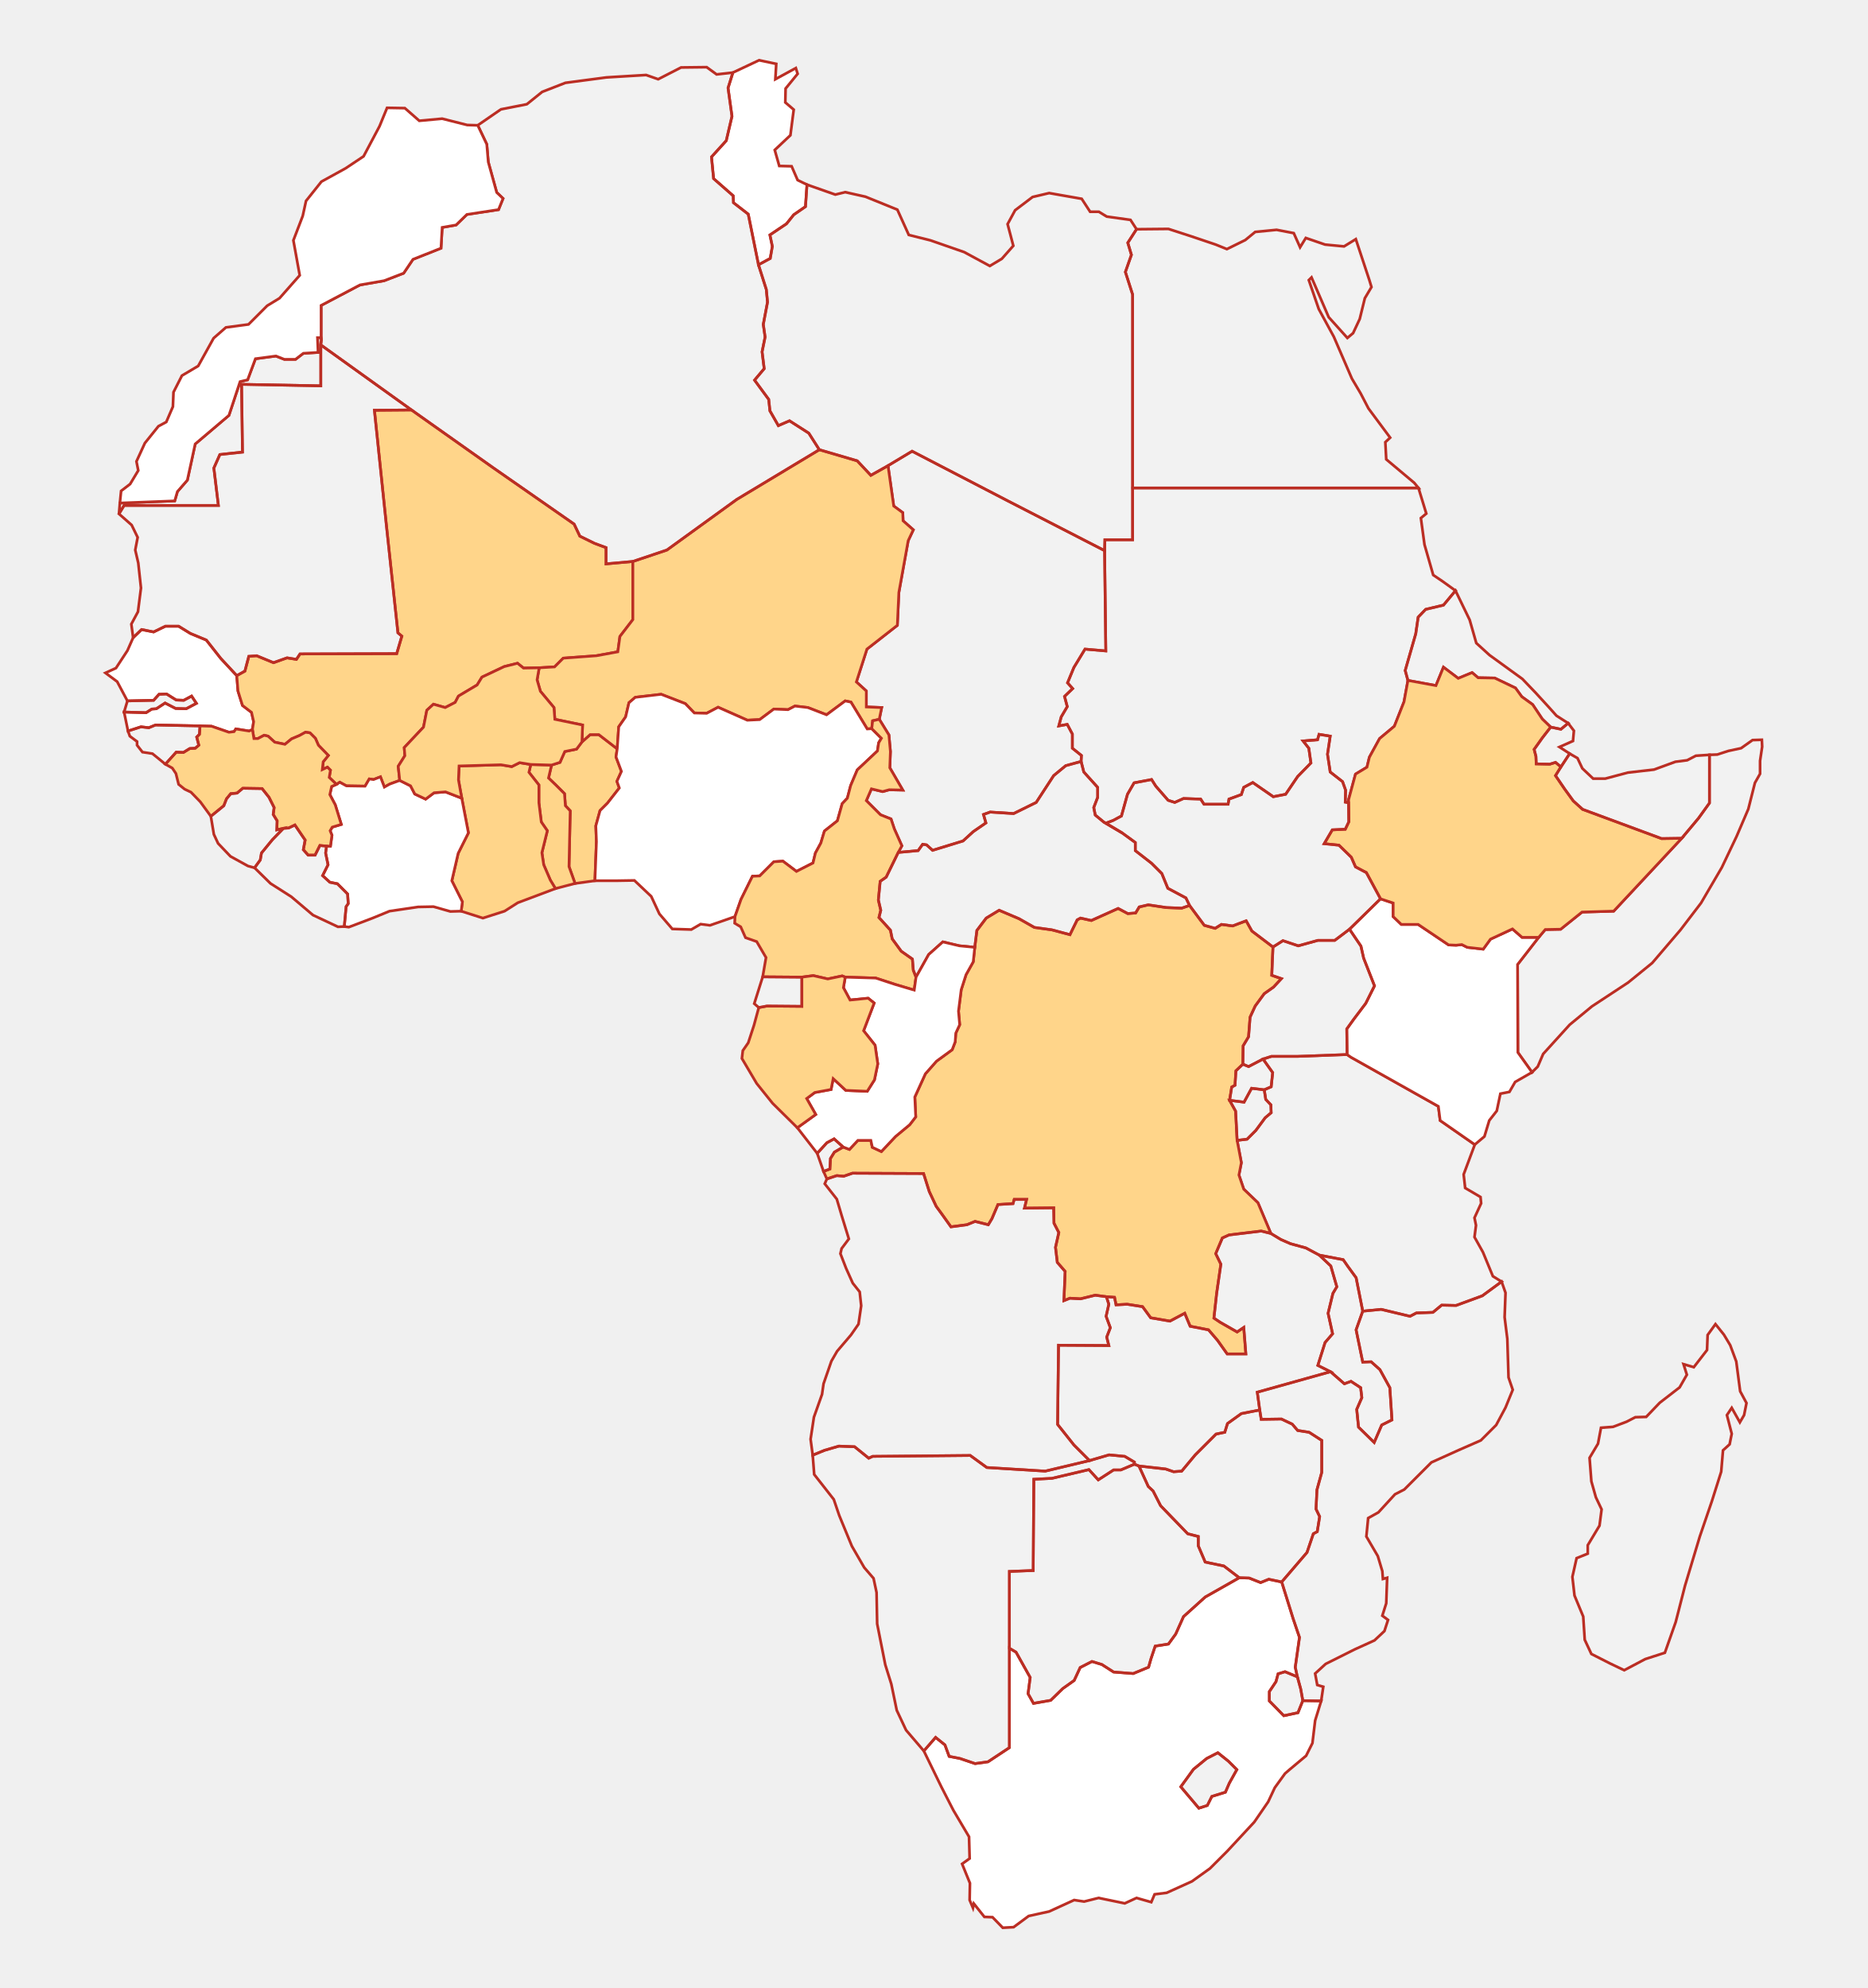
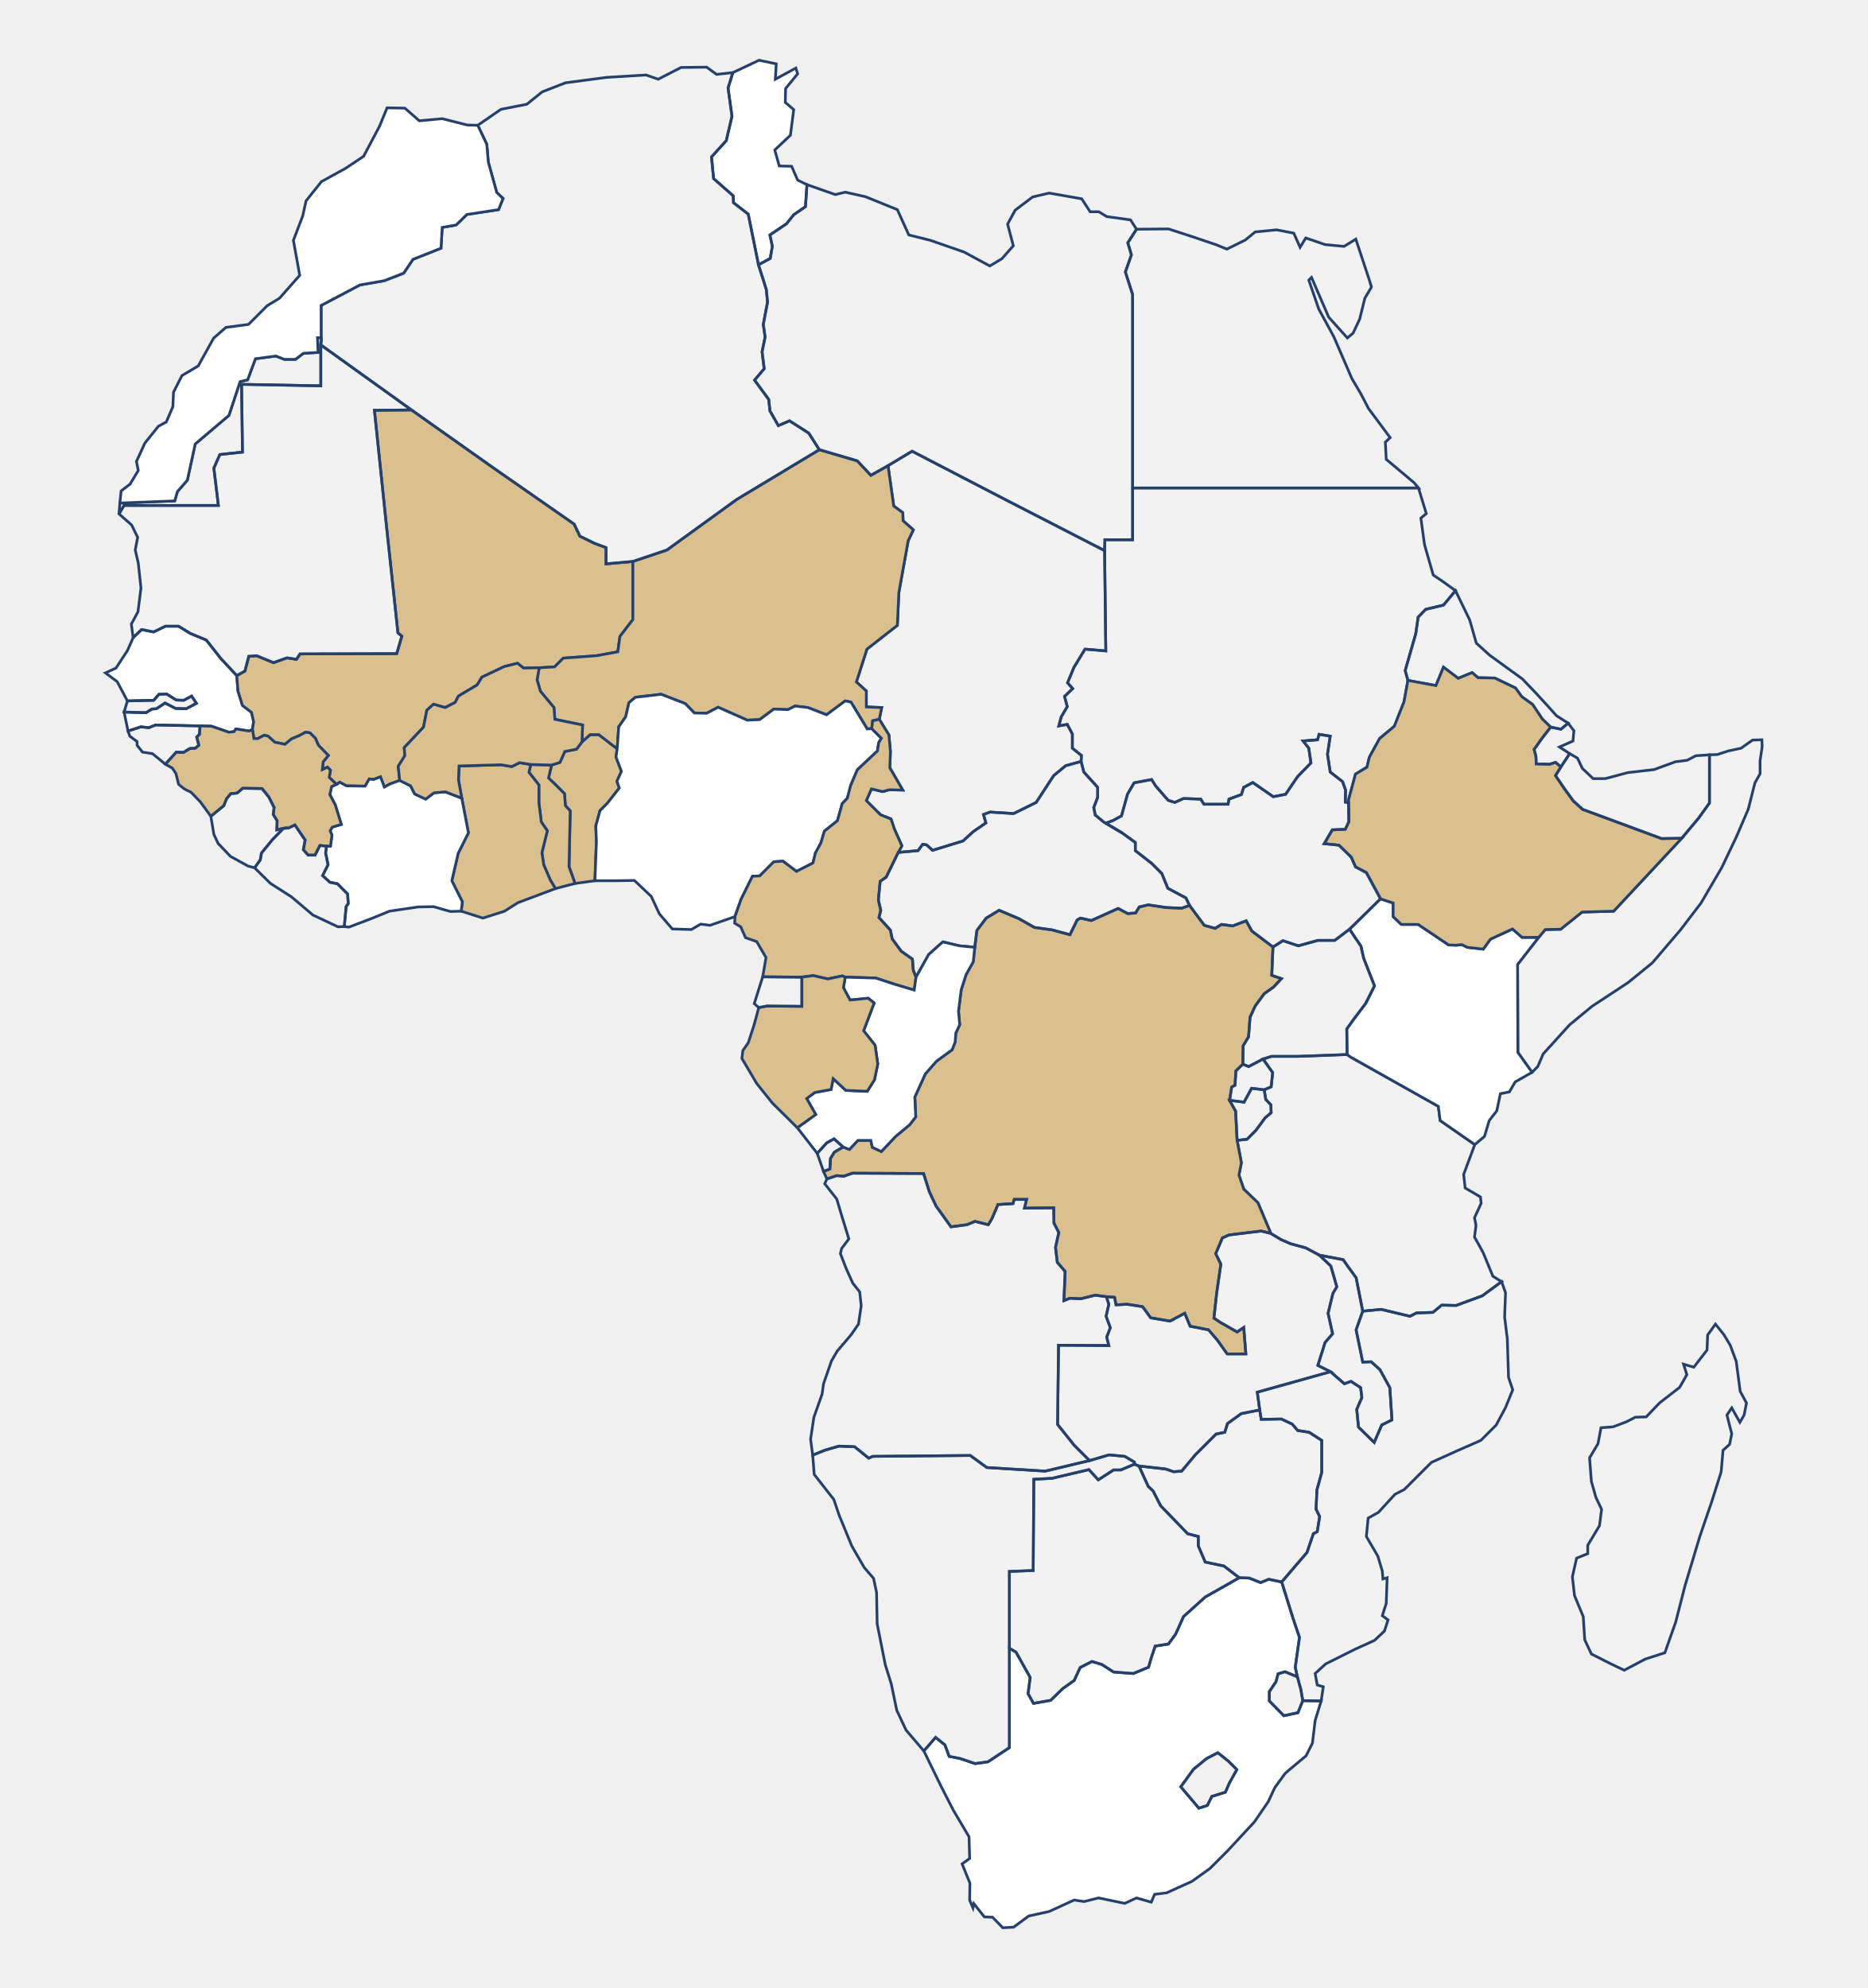
<svg xmlns="http://www.w3.org/2000/svg" viewBox="-10 -10 620 660">
-   <style>.cty{fill:rgba(255,255,255,.16);stroke:#BB2E24;stroke-width:.9}.on1{fill:#FFD58A}.on2{fill:#fff}</style>
+   <style>.cty{fill:rgba(255,255,255,.16);stroke:#24406B;stroke-width:.9}.on1{fill:#D9C08E}.on2{fill:#fff}</style>
  <path class="cty" d="M437.2,340.1L438.5,341L467.5,357.3L468.1,362L479.6,370L475.9,379.9L476.4,384.4L481.5,387.4L481.7,389.5L479.5,394.3L480,396.8L479.5,400.7L482.3,405.7L485.6,413.7L488.5,415.5L482.1,420.2L473.4,423.4L468.6,423.3L465.7,425.7L460.2,425.9L458.1,427L448.5,424.7L442.4,425.3L440.2,414.2L437.5,410.5L435.9,408.2L428,406.7L423.5,404.3L418.4,402.9L415.2,401.5L411.9,399.5L407.6,389.3L402.9,384.8L401.3,380.1L402.1,376L400.7,368.6L404,368.2L406.9,365.3L410,361.1L412,359.4L411.9,356.8L410.2,355L409.7,351.8L412,350.8L412.5,346.1L409.3,341.6L412.1,340.7L420.9,340.7Z" />
  <path class="cty ws" d="M96.6,102.1L96.7,102.8L96.5,104.5L96.5,118.1L70.2,117.6L70.5,140.1L63,140.9L61,145.4L62.5,157.8L31.2,157.8L29.5,160.6L29.8,157L30,157L48,156.3L48.9,153.2L52.2,149.4L54.8,137.4L66,127.9L69.7,116.7L72.2,116.1L74.8,109.1L81.6,108.2L84.4,109.3L88.1,109.3L90.7,107.3L95.6,107L95.4,102.1Z" />
  <path class="cty on1" data-c="RD Congo" data-r="centre" data-l="1" d="M400.7,368.6L402.1,376L401.3,380.1L402.9,384.8L407.6,389.3L411.9,399.5L408.7,398.7L398,400L395.8,401L393.6,406.2L395.3,409.7L393.9,419.4L393,427.6L395.1,429L400.7,432.2L402.9,430.7L403.6,439.5L397.4,439.5L394.2,435L391.2,431.5L385.1,430.3L383.3,426L378.4,428.6L372,427.5L369.3,423.8L364.2,423L360.5,423.2L360,420.7L357.3,420.5L353.6,420L348.7,421.2L345.2,421L343.2,421.8L343.6,412.1L341,409.1L340.4,404.1L341.5,399.2L339.9,396.1L339.8,391L330.1,391.1L330.8,388.2L326.7,388.2L326.3,389.6L321.3,389.9L319.3,394.6L318.1,396.6L313.7,395.5L311,396.6L305.7,397.3L302.7,393.1L300.8,390.5L298.5,385.6L296.6,379.6L273,379.5L270.1,380.5L267.8,380.3L264.5,381.4L263.4,378.9L265.5,378.1L265.7,374.6L267,372.5L269.9,370.8L272,371.6L274.8,368.6L279.1,368.6L279.6,370.9L282.6,372.3L287.3,367.3L292,363.4L294,360.8L293.7,354.2L297.2,346.5L300.9,342.3L306.1,338.5L307.1,335.9L307.3,333L308.6,330.2L308.2,325.7L309.1,318.6L310.7,313.6L313.1,309.3L313.6,304.5L314.3,298.9L317.4,294.8L321.7,292.2L328.3,295L333.4,297.9L339.2,298.7L345.2,300.3L347.6,295.4L348.7,294.8L352.3,295.6L361.2,291.6L364.4,293.3L367,293.1L368.2,291.1L371.2,290.4L377.2,291.3L382.3,291.5L384.9,290.6L389.8,297.2L393.4,298.2L395.5,296.9L399.2,297.4L403.7,295.7L405.6,299.1L412.6,304.4L412.2,313.8L415.4,314.9L412.8,317.7L409.7,319.9L406.7,324L405,327.7L404.5,334.2L402.7,337.2L402.6,343.3L400.3,345.5L400,350.3L398.9,350.9L398.2,355.3L400.2,358.9Z" />
  <path class="cty" d="M498.6,346L493.9,339.4L493.8,310.2L500.8,301.2L503,298.6L508.1,298.5L515.2,292.8L525.7,292.5L548.3,268.3L553.9,261.6L557.5,256.6L557.5,252.3L557.5,244.1L557.5,240.8L557.5,240.6L560.1,240.5L563.8,239.3L568,238.4L571.8,235.7L574.9,235.6L575,237.9L574.3,242.6L574.3,246.9L572.6,249.9L570.4,258.6L566.5,267.7L561.6,278L554.7,289.8L547.9,298.7L538.5,309.7L530.5,316.2L518.5,324.1L511.1,330.2L502.3,339.9L500.5,344.1Z" />
  <path class="cty on2" data-c="Kenya" data-r="est" data-l="2" d="M479.6,370L468.1,362L467.5,357.3L438.5,341L437.2,340.1L437.1,331.6L439.4,328.4L443.4,323.1L446.3,317.3L442.7,308.1L441.8,304.1L438,298.5L442.9,293.7L448.3,288.4L452.5,289.8L452.5,294.3L455.2,296.9L460.8,296.9L470.9,303.7L473.4,303.8L475.3,303.6L477.1,304.5L482.4,305.1L484.8,301.8L492.1,298.4L495.3,301.2L500.8,301.2L493.8,310.2L493.9,339.4L498.6,346L493,349.2L491.1,352.5L488.1,353.1L486.9,358.8L484.4,362L482.8,367.3Z" />
  <path class="cty" d="M362.5,266.5L356.4,262.9L353.6,260.6L353.1,258.1L354.4,254.7L354.4,251.4L349.8,246.3L348.9,242.8L349,240.8L346,238.4L346,233.7L344.3,230.5L341.5,231L342.3,228L344.3,224.6L343.4,221.2L346.1,218.6L344.4,216.7L346.5,211.6L350.2,205.5L357.1,206.1L356.7,172.8L356.8,169.2L366,169.2L366,152L398.1,152L429.2,152L460.9,152L463.5,160.5L461.7,162L462.9,170.8L465.8,180.9L468.9,183L473.2,186.1L469.2,190.9L463.3,192.3L460.8,194.9L460,200.4L456.5,212.6L457.4,215.9L456.1,223L452.9,231.1L448,235.2L444.6,241.4L443.8,244.7L440,247L437.7,255.5L437.8,262.8L437.7,256.5L436.6,256.3L436.7,252.3L435.7,249.5L431.6,246.3L430.7,240.4L431.6,234.4L427.9,233.8L427.4,235.6L422.6,236L424.5,238.4L425.2,243.3L420.8,247.8L416.8,253.7L412.7,254.5L405.9,249.8L402.9,251.4L402.1,253.8L398,255.3L397.7,257L389.7,257L388.6,255.3L382.9,255.1L380,256.4L377.8,255.7L373.7,251L372.3,248.8L366.5,249.9L364.3,253.7L362.3,260.9L359.5,262.4L357.1,263.3Z" />
  <path class="cty" d="M356.7,172.8L357.1,206.1L350.2,205.5L346.5,211.6L344.4,216.7L346.1,218.6L343.4,221.2L344.3,224.6L342.3,228L341.5,231L344.3,230.5L346,233.7L346,238.4L349,240.8L348.9,242.8L343.8,244.2L339.8,247.5L334,256.4L326.5,260.1L318.7,259.6L316.5,260.4L317.3,263.2L313.1,266.1L309.7,269.2L299.6,272.3L297.6,270.5L296.3,270.3L294.8,272.4L288.2,273L289.4,270.8L286.9,265.2L285.8,261.9L282.3,260.5L277.6,255.8L279.3,251.9L283,252.8L285.2,252.2L289.7,252.3L285.4,244.9L285.6,239.5L285.1,234L281.9,228.8L282.7,224.9L277.6,224.7L277.6,219.4L274.3,216.4L277.8,205.5L287.9,197.6L288.4,186.7L291.5,169.5L293.2,165.9L289.8,162.9L289.7,160.2L286.7,158L284.8,144.6L292.8,139.8L324.8,156.4Z" />
  <path class="cty on2" data-c="Afrique du Sud" data-r="australe" data-l="2" d="M296.7,571.3L300.6,566.8L303.7,569.3L305.1,573.1L308.7,573.8L313.7,575.5L318,574.9L325.1,570.2L325.1,537.2L327.3,538.5L332,546.9L331.3,552.3L333.1,555.5L338.8,554.5L342.8,550.6L346.6,547.9L348.6,543.6L352.5,541.6L355.8,542.6L359.7,545.1L366.2,545.6L371.3,543.5L372.1,540.7L373.5,536.5L377.9,535.8L380.3,532.5L382.9,526.7L390.1,520.2L401.4,513.8L404.7,513.9L408.5,515.4L411.2,514.3L415.5,515.2L419.3,527.4L421.4,533.6L420,543.5L420.7,546.7L416.6,545L414.3,545.7L413.6,548.3L411.4,551.6L411.4,554.7L416.2,559.6L420.9,558.6L422.5,554.6L428.6,554.7L426.6,561.2L425.7,568.7L423.6,572.9L418.1,577.5L416.6,578.8L413.2,583.5L411,588.2L406.4,594.9L397.4,604.6L391.7,610.3L385.7,614.6L377.3,618.4L373.3,618.9L372.2,621.5L367.3,620.1L363.4,621.9L354.7,620.1L349.9,621.3L346.6,620.8L338.3,624.6L331.5,626.1L326.5,629.8L322.9,630L319.5,626.5L316.8,626.4L313.3,622L313,623.4L311.9,620.8L312,615.2L309.4,608.8L311.9,607L311.7,599.8L306.5,591L302.5,583.2L302.5,583.2ZM397.8,574.7L394.3,571.9L390.6,573.8L386.2,577.4L382,583.2L388,590.3L390.8,589.4L392.3,586.4L396.8,585L398.1,582L400.6,577.5Z" />
  <path class="cty" d="M397.8,574.7L400.6,577.5L398.1,582L396.8,585L392.3,586.4L390.8,589.4L388,590.3L382,583.2L386.2,577.4L390.6,573.8L394.3,571.9Z" />
  <path class="cty" d="M415.5,515.2L411.2,514.3L408.5,515.4L404.7,513.9L401.4,513.8L396.3,509.9L390.1,508.6L387.8,503.2L387.8,500.1L384.3,499.2L375.3,489.9L372.8,485L371.2,483.5L368.1,476.7L377,477.7L379.6,478.6L382.3,478.4L386.8,473L393.7,466.1L396.6,465.5L397.5,462.6L402.1,459.3L408.2,458.1L408.7,461.2L415.4,461.1L419,462.8L420.8,464.9L424.6,465.5L428.8,468.2L428.8,478.8L427.2,484.6L426.9,491L428.1,493.5L427.3,498.5L426,499.2L423.9,505.4Z" />
  <path class="cty" d="M401.4,513.8L390.1,520.2L382.9,526.7L380.3,532.5L377.9,535.8L373.5,536.5L372.1,540.7L371.3,543.5L366.2,545.6L359.7,545.1L355.8,542.6L352.5,541.6L348.6,543.6L346.6,547.9L342.8,550.6L338.8,554.5L333.1,555.5L331.3,552.3L332,546.9L327.3,538.5L325.1,537.2L325.1,511.7L333,511.4L333.2,481.1L339.2,480.8L351.5,477.9L354.6,481.3L359.7,478L362.1,478L366.6,476.1L368.1,476.7L371.2,483.5L372.8,485L375.3,489.9L384.3,499.2L387.8,500.1L387.8,503.2L390.1,508.6L396.3,509.9Z" />
  <path class="cty" d="M325.1,537.2L325.1,570.2L318,574.9L313.7,575.5L308.7,573.8L305.1,573.1L303.7,569.3L300.6,566.8L296.7,571.3L290.8,564.4L287.7,557.8L285.9,549.1L283.9,542.7L281.2,529.1L281,518.7L280,514L276.9,510.4L272.8,503.3L268.6,493.1L266.8,487.8L260.3,479.5L259.8,473.1L263.7,471.5L268.5,470.1L273.7,470.3L278.4,474.1L279.7,473.5L312.1,473.2L317.6,477.2L337,478.4L351.7,474.9L358.2,473L363.4,473.5L366.6,475.4L366.6,476.1L362.1,478L359.7,478L354.6,481.3L351.5,477.9L339.2,480.8L333.2,481.1L333,511.4L325.1,511.7Z" />
  <path class="cty on2" data-c="Sénégal" data-r="ouest" data-l="2" d="M32.3,222.7L28.9,216.3L25,213.4L28.5,211.8L32.3,206L34.2,201.7L37,199L41,199.8L44.9,197.9L49.3,197.9L53.2,200.3L58.5,202.5L63.3,208.6L68.6,214.3L69,219.4L70.5,224.2L73.5,226.5L74.2,229.6L73.8,232.2L72.7,232.7L68.3,232L67.7,232.9L66,233.1L60.2,231.1L56.4,231L41.6,230.7L39.4,231.6L36.8,231.3L32.5,232.7L31.2,226.4L38.5,226.6L40.4,225.4L41.9,225.3L44.8,223.4L48.3,225.2L51.8,225.3L55.2,223.5L53.6,221.1L51,222.5L48.5,222.4L45.3,220.4L42.8,220.5L41,222.5Z" />
  <path class="cty on1" data-c="Mali" data-r="ouest" data-l="1" d="M73.8,232.2L74.2,229.6L73.5,226.5L70.5,224.2L69,219.4L68.6,214.3L71.3,212.8L72.6,207.9L75.2,207.7L80.8,210L85.3,208.4L88.4,208.9L89.6,207.1L121.7,207L123.4,201.2L122.1,200.1L118.2,163.7L114.3,126.2L126.6,126.1L153.6,145.2L180.6,164L182.5,168L187.4,170.4L191.2,171.8L191.2,177.2L200.1,176.4L200.1,195.7L195.8,201.3L195.1,206.4L188,207.7L177,208.5L174.1,211.4L169,211.7L163.8,211.8L161.8,210.2L157.4,211.3L150,214.8L148.4,217.4L142.2,221.1L141.1,223.2L137.8,224.9L133.9,223.8L131.7,225.8L130.6,231.4L124.2,238.2L124.4,240.9L122.2,244.4L122.7,249.1L119.4,250.3L117.6,251.3L116.3,247.9L114,248.8L112.6,248.6L111.2,251L105,250.9L102.8,249.7L101.7,250.4L99.3,248.1L99.7,245.7L98.7,244.7L97,245.5L97.3,242.9L99,240.8L95.7,237.4L94.7,235.1L92.9,233.3L91.4,233.1L89.4,234.2L86.8,235.3L84.6,237.1L81.2,236.4L79,234.4L77.7,234.1L75.6,235.2L74.3,235.2Z" />
  <path class="cty" d="M29.5,160.6L31.2,157.8L62.5,157.8L61,145.4L63,140.9L70.5,140.1L70.2,117.6L96.5,118.1L96.5,104.5L126.6,126.1L114.3,126.2L118.2,163.7L122.1,200.1L123.4,201.2L121.7,207L89.6,207.1L88.4,208.9L85.3,208.4L80.8,210L75.2,207.7L72.6,207.9L71.3,212.8L68.6,214.3L63.3,208.6L58.5,202.5L53.2,200.3L49.3,197.9L44.9,197.9L41,199.8L37,199L34.2,201.7L33.6,197.2L35.8,193.1L36.8,185.2L35.9,176.9L34.9,172.6L35.7,168.4L33.7,164.3Z" />
  <path class="cty on1" data-c="Bénin" data-r="ouest" data-l="1" d="M187.5,282.4L180.9,283.3L178.9,277.7L179.3,259.2L177.7,257.5L177.4,253.5L174.6,250.7L172.1,248.3L173.1,244L175.9,243.1L177.5,239.5L181.4,238.7L183.2,236.3L185.9,233.9L188.8,233.9L194.9,238.6L194.5,241.3L196.3,246.1L194.8,249.4L195.6,251.6L191.7,256.6L189.2,259.1L187.8,264.2L188,269.4Z" />
  <path class="cty on1" data-c="Niger" data-r="ouest" data-l="1" d="M284.8,144.6L286.7,158L289.7,160.2L289.8,162.9L293.2,165.9L291.5,169.5L288.4,186.7L287.9,197.6L277.8,205.5L274.3,216.4L277.6,219.4L277.6,224.7L282.7,224.9L281.9,228.8L279.7,229.3L279.4,231.9L277.9,232L272.5,223.1L270.6,222.7L264.4,227.3L258.2,224.9L253.9,224.4L251.6,225.6L246.9,225.4L242.2,228.9L238.1,229.1L228.4,224.8L224.6,226.8L220.5,226.7L217.5,223.6L209.5,220.5L200.9,221.5L198.8,223.3L197.7,228L195.4,231.3L194.9,238.6L188.8,233.9L185.9,233.9L183.2,236.3L183.4,230.7L174.2,228.8L173.9,224.9L169.4,219.5L168.3,215.7L169,211.7L174.1,211.4L177,208.5L188,207.7L195.1,206.4L195.8,201.3L200.1,195.7L200.1,176.4L211.4,172.6L234.6,155.8L262,139.3L274.6,143L279.1,147.8Z" />
  <path class="cty on2" data-c="Nigeria" data-r="ouest" data-l="2" d="M187.5,282.4L188,269.4L187.8,264.2L189.2,259.1L191.7,256.6L195.6,251.6L194.8,249.4L196.3,246.1L194.5,241.3L194.9,238.6L195.4,231.3L197.7,228L198.8,223.3L200.9,221.5L209.5,220.5L217.5,223.6L220.5,226.7L224.6,226.8L228.4,224.8L238.1,229.1L242.2,228.9L246.9,225.4L251.6,225.6L253.9,224.4L258.2,224.9L264.4,227.3L270.6,222.7L272.5,223.1L277.9,232L279.4,231.9L282.6,235.1L281.7,236.6L281.3,239.3L274.6,245.6L272.4,250.8L271.3,255L269.6,256.8L268,262.5L263.7,265.9L262.5,269.9L260.7,273.2L259.9,276.5L254.4,279.3L249.9,275.9L246.9,276.1L242.2,280.8L239.8,280.9L236,288.6L234,294.3L225.7,297.2L222.6,296.8L219.5,298.6L213.2,298.4L208.9,293.4L206.2,287.6L200.6,282.3L194.5,282.4Z" />
  <path class="cty on1" data-c="Cameroun" data-r="centre" data-l="1" d="M281.9,228.8L285.1,234L285.6,239.5L285.4,244.9L289.7,252.3L285.2,252.2L283,252.8L279.3,251.9L277.6,255.8L282.3,260.5L285.8,261.9L286.9,265.2L289.4,270.8L288.2,273L284.2,281.2L282.2,282.6L281.6,288.8L282.4,292.2L281.8,294.6L285.6,298.8L286.2,301.7L289.2,305.8L292.9,308.4L293.2,312.1L294.1,314.4L293.5,318.7L287.1,316.8L280.7,314.7L270.6,314.4L269.6,314L264.8,315L260,313.9L256.2,314.4L243.2,314.3L244.3,307.9L241.2,302.6L237.5,301.3L235.9,297.7L233.9,296.5L234,294.3L236,288.6L239.8,280.9L242.2,280.8L246.9,276.1L249.9,275.9L254.4,279.3L259.9,276.5L260.7,273.2L262.5,269.9L263.7,265.9L268,262.5L269.6,256.8L271.3,255L272.4,250.8L274.6,245.6L281.3,239.3L281.7,236.6L282.6,235.1L279.4,231.9L279.7,229.3Z" />
  <path class="cty on1" data-c="Togo" data-r="ouest" data-l="1" d="M173.1,244L172.1,248.3L174.6,250.7L177.4,253.5L177.7,257.5L179.3,259.2L178.9,277.7L180.9,283.3L174.4,285L172.7,282.2L170.5,277.1L169.9,273.1L171.7,265.8L169.7,262.9L168.9,256.5L168.9,250.6L165.6,246.4L166.2,243.8Z" />
  <path class="cty on1" data-c="Ghana" data-r="ouest" data-l="1" d="M166.2,243.8L165.6,246.4L168.9,250.6L168.9,256.5L169.7,262.9L171.7,265.8L169.9,273.1L170.5,277.1L172.7,282.2L174.4,285L161.9,289.7L157.5,292.5L150.3,294.8L143.1,292.5L143.5,289.4L140,282.4L142.1,273.3L145.5,266.5L143.3,255L142.2,248.9L142.4,244.3L156.3,243.9L159.9,244.5L162.5,243.2Z" />
  <path class="cty on2" data-c="Côte d’Ivoire" data-r="ouest" data-l="2" d="M101.7,250.4L102.8,249.7L105,250.9L111.2,251L112.6,248.6L114,248.8L116.3,247.9L117.6,251.3L119.4,250.3L122.7,249.1L126.3,250.9L127.7,253.6L131.3,255.3L134.1,253.2L137.9,252.9L143.3,255L145.5,266.5L142.1,273.3L140,282.4L143.5,289.4L143.1,292.5L139.5,292.6L133.9,291L128.8,291.1L119.3,292.5L113.7,294.8L105.8,297.8L104.3,297.6L104.9,291L105.6,290L105.4,286.8L102,283.4L99.5,282.9L97.1,280.7L98.9,277.1L98.1,273.2L98.4,270.9L99.7,270.9L100.2,267.3L99.6,265.8L100.3,264.6L103.3,263.7L101.3,257.2L99.5,253.8L100.1,251.1Z" />
  <path class="cty on1" data-c="Guinée" data-r="ouest" data-l="1" d="M56.4,231L60.2,231.1L66,233.1L67.7,232.9L68.3,232L72.7,232.7L73.8,232.2L74.3,235.2L75.6,235.2L77.7,234.1L79,234.4L81.2,236.4L84.6,237.1L86.8,235.3L89.4,234.2L91.4,233.1L92.9,233.3L94.7,235.1L95.7,237.4L99,240.8L97.3,242.9L97,245.5L98.7,244.7L99.7,245.7L99.3,248.1L101.7,250.4L100.1,251.1L99.5,253.8L101.3,257.2L103.3,263.7L100.3,264.6L99.6,265.8L100.2,267.3L99.7,270.9L98.4,270.9L96.2,270.7L94.6,273.9L92.3,273.9L90.7,272.1L91.3,268.9L87.9,263.9L85.8,264.9L84.1,265L81.9,265.5L82,262.5L80.7,260.4L81,258.1L79.3,254.7L77,251.8L70.6,251.7L68.7,253.3L66.6,253.5L65.2,255.2L64.3,257.5L60,261L56.5,256.2L53.4,253L51.3,252L49.3,250.4L48.4,246.8L47.2,245L44.9,243.7L48.5,239.7L50.9,239.8L53,238.5L54.8,238.4L56,237.4L55.3,234.7L56.2,233.8Z" />
  <path class="cty" d="M32.5,232.7L36.8,231.3L39.4,231.6L41.6,230.7L56.4,231L56.2,233.8L55.3,234.7L56,237.4L54.8,238.4L53,238.5L50.9,239.8L48.5,239.7L44.9,243.7L40.6,240.2L37.3,239.7L35.5,237.4L35.5,236.2L33.1,234.4Z" />
  <path class="cty" d="M98.4,270.9L98.1,273.2L98.9,277.1L97.1,280.7L99.5,282.9L102,283.4L105.4,286.8L105.6,290L104.9,291L104.3,297.6L102.2,297.7L93.9,293.8L86.7,287.7L79.8,283.3L74.5,278.1L76.4,275.5L76.8,273.2L80.4,268.8L84.1,265L85.8,264.9L87.9,263.9L91.3,268.9L90.7,272.1L92.3,273.9L94.6,273.9L96.2,270.7Z" />
  <path class="cty" d="M60,261L64.3,257.5L65.2,255.2L66.6,253.5L68.7,253.3L70.6,251.7L77,251.8L79.3,254.7L81,258.1L80.7,260.4L82,262.5L81.9,265.5L84.1,265L80.4,268.8L76.8,273.2L76.4,275.5L74.5,278.1L72.3,277.5L66.5,274.3L62.4,270L61,267Z" />
  <path class="cty on1" data-c="Burkina Faso" data-r="ouest" data-l="1" d="M122.7,249.1L122.2,244.4L124.4,240.9L124.2,238.2L130.6,231.4L131.7,225.8L133.9,223.8L137.8,224.9L141.1,223.2L142.2,221.1L148.4,217.4L150,214.8L157.4,211.3L161.8,210.2L163.8,211.8L169,211.7L168.3,215.7L169.4,219.5L173.9,224.9L174.2,228.8L183.4,230.7L183.2,236.3L181.4,238.7L177.5,239.5L175.9,243.1L173.1,244L166.2,243.8L162.5,243.2L159.9,244.5L156.3,243.9L142.4,244.3L142.2,248.9L143.3,255L137.9,252.9L134.1,253.2L131.3,255.3L127.7,253.6L126.3,250.9Z" />
  <path class="cty" d="M384.9,290.6L382.3,291.5L377.2,291.3L371.2,290.4L368.2,291.1L367,293.1L364.4,293.3L361.2,291.6L352.3,295.6L348.7,294.8L347.6,295.4L345.2,300.3L339.2,298.7L333.4,297.9L328.3,295L321.7,292.2L317.4,294.8L314.3,298.9L313.6,304.5L308.5,304L303,302.7L298.3,306.9L294.1,314.4L293.2,312.1L292.9,308.4L289.2,305.8L286.2,301.7L285.6,298.8L281.8,294.6L282.4,292.2L281.6,288.8L282.2,282.6L284.2,281.2L288.2,273L294.8,272.4L296.3,270.3L297.6,270.5L299.6,272.3L309.7,269.2L313.1,266.1L317.3,263.2L316.5,260.4L318.7,259.6L326.5,260.1L334,256.4L339.8,247.5L343.8,244.2L348.9,242.8L349.8,246.3L354.4,251.4L354.4,254.7L353.1,258.1L353.6,260.6L356.4,262.9L362.5,266.5L366.9,269.7L366.9,272.4L372.3,276.6L375.7,280L377.7,284.9L383.7,288.1Z" />
  <path class="cty on2" data-c="Congo" data-r="centre" data-l="2" d="M313.6,304.5L313.1,309.3L310.7,313.6L309.1,318.6L308.2,325.7L308.6,330.2L307.3,333L307.1,335.9L306.1,338.5L300.9,342.3L297.2,346.5L293.7,354.2L294,360.8L292,363.4L287.3,367.3L282.6,372.3L279.6,370.9L279.1,368.6L274.8,368.6L272,371.6L269.9,370.8L266.9,368.1L264.5,369.4L261.3,372.9L254.7,364.4L260.8,360L257.8,354.7L260.5,352.7L265.9,351.7L266.6,348.1L270.8,352L277.9,352.3L280.3,348.5L281.4,343.2L280.5,337L276.7,332.2L280.2,323L278.2,321.4L272.2,322L270,317.9L270.6,314.4L280.7,314.7L287.1,316.8L293.5,318.7L294.1,314.4L298.3,306.9L303,302.7L308.5,304Z" />
  <path class="cty on1" data-c="Gabon" data-r="centre" data-l="1" d="M256.2,314.4L260,313.9L264.8,315L269.6,314L270.6,314.4L270,317.9L272.2,322L278.2,321.4L280.2,323L276.7,332.2L280.5,337L281.4,343.2L280.3,348.5L277.9,352.3L270.8,352L266.6,348.1L265.9,351.7L260.5,352.7L257.8,354.7L260.8,360L254.7,364.4L246.5,356.3L241.2,349.7L236.3,341.4L236.6,338.8L238.4,336.2L240.3,330.4L241.9,324.5L244.6,324L256.2,324.1Z" />
  <path class="cty" d="M243.2,314.3L256.2,314.4L256.2,324.1L244.6,324L241.9,324.5L240.4,323.2Z" />
  <path class="cty" d="M411.9,399.5L415.2,401.5L418.4,402.9L423.5,404.3L428,406.7L431.8,410.3L433.8,417.2L432.5,419.4L430.9,426L432.4,432.8L429.9,435.7L427.5,443.3L431.7,445.4L407.4,452.2L408.2,458.1L402.1,459.3L397.5,462.6L396.6,465.5L393.7,466.1L386.8,473L382.3,478.4L379.6,478.6L377,477.7L368.1,476.7L366.6,476.1L366.6,475.4L363.4,473.5L358.2,473L351.7,474.9L346.5,469.7L341.1,462.9L341.4,436.6L358.1,436.7L357.4,433.9L358.6,430.8L357.2,427L358.1,423L357.3,420.5L360,420.7L360.5,423.2L364.2,423L369.3,423.8L372,427.5L378.4,428.6L383.3,426L385.1,430.3L391.2,431.5L394.2,435L397.4,439.5L403.6,439.5L402.9,430.7L400.7,432.2L395.1,429L393,427.6L393.9,419.4L395.3,409.7L393.6,406.2L395.8,401L398,400L408.7,398.7Z" />
  <path class="cty" d="M428,406.7L435.9,408.2L437.5,410.5L440.2,414.2L442.4,425.3L440.2,431.5L442.4,442.2L445.2,442.1L448.1,444.7L451.4,450.7L452.1,461.4L448.7,463.1L446.2,468.9L441,463.8L440.4,457.9L442.1,454L441.7,450.7L438.5,448.6L436.3,449.4L431.7,445.4L427.5,443.3L429.9,435.7L432.4,432.8L430.9,426L432.5,419.4L433.8,417.2L431.8,410.3Z" />
  <path class="cty" d="M442.4,425.3L448.5,424.7L458.1,427L460.2,425.9L465.7,425.7L468.6,423.3L473.4,423.4L482.1,420.2L488.5,415.5L489.8,419.2L489.5,427.3L490.4,434.5L490.8,447.3L492.2,451.4L489.8,457.3L486.7,463.1L481.6,468.2L474.3,471.4L465.2,475.5L456.2,484.5L453.1,486.1L447.6,492.1L444.2,494L443.6,500.1L447.4,506.6L448.9,511.6L449.1,514.2L450.5,513.8L450.2,522.3L448.9,526.4L450.8,527.8L449.6,531.5L446.3,534.6L439.7,537.6L430.1,542.4L426.6,545.6L427.3,549.4L429.3,550L428.6,554.7L422.5,554.6L421.8,550.7L420.7,546.7L420,543.5L421.4,533.6L419.3,527.4L415.5,515.2L423.9,505.4L426,499.2L427.3,498.5L428.1,493.5L426.9,491L427.2,484.6L428.8,478.8L428.8,468.2L424.6,465.5L420.8,464.9L419,462.8L415.4,461.1L408.7,461.2L408.2,458.1L407.4,452.2L431.7,445.4L436.3,449.4L438.5,448.6L441.7,450.7L442.1,454L440.4,457.9L441,463.8L446.2,468.9L448.7,463.1L452.1,461.4L451.4,450.7L448.1,444.7L445.2,442.1L442.4,442.2L440.2,431.5Z" />
  <path class="cty" d="M422.5,554.6L420.9,558.6L416.2,559.6L411.4,554.7L411.4,551.6L413.6,548.3L414.3,545.7L416.6,545L420.7,546.7L421.8,550.7Z" />
  <path class="cty" d="M269.9,370.8L267,372.5L265.7,374.6L265.5,378.1L263.4,378.9L261.3,372.9L264.5,369.4L266.9,368.1ZM264.5,381.4L267.8,380.3L270.1,380.5L273,379.5L296.6,379.6L298.5,385.6L300.8,390.5L302.7,393.1L305.7,397.3L311,396.6L313.7,395.5L318.1,396.6L319.3,394.6L321.3,389.9L326.3,389.6L326.7,388.2L330.8,388.2L330.1,391.1L339.8,391L339.9,396.1L341.5,399.2L340.4,404.1L341,409.1L343.6,412.1L343.2,421.8L345.2,421L348.7,421.2L353.6,420L357.3,420.5L358.1,423L357.2,427L358.6,430.8L357.4,433.9L358.1,436.7L341.4,436.6L341.1,462.9L346.5,469.7L351.7,474.9L337,478.4L317.6,477.2L312.1,473.2L279.7,473.5L278.4,474.1L273.7,470.3L268.5,470.1L263.7,471.5L259.8,473.1L259.1,467.8L260.2,460.5L262.9,452.9L263.4,449.4L266,441.9L267.9,438.6L272.5,433.2L275,429.6L275.9,423.5L275.4,418.9L273.1,416L270.9,411.1L269,406.2L269.4,404.5L271.8,401.3L269.4,393.5L267.8,388.1L263.8,383Z" />
  <path class="cty" d="M409.7,351.8L410.2,355L411.9,356.8L412,359.4L410,361.1L406.9,365.3L404,368.2L400.7,368.6L400.2,358.9L398.2,355.3L403,355.9L405.5,351.3Z" />
  <path class="cty" d="M562.3,433.1L564.4,436.6L566.4,442L567.7,451.9L569.8,455.8L569,459.8L567.6,462.2L564.9,457.4L563.3,459.8L564.9,466L564.2,469.5L562,471.5L561.4,478.6L558.3,488.4L554.3,500.1L549.4,516.4L546.3,528.5L542.7,538.7L536.2,540.8L529.2,544.5L524.6,542.3L518.3,539.1L516.1,534.4L515.6,526.7L512.7,519.7L512,513.5L513.4,507.3L517.1,505.8L517.1,503L521,496.5L521.7,491.1L519.8,487.1L518.3,481.8L517.7,474L520.5,469.3L521.5,464L525.5,463.7L530,462L532.9,460.5L536.5,460.4L541,455.7L547.6,450.6L550,446.4L548.9,442.9L552.3,443.9L556.7,438.2L556.9,433.2L559.5,429.6Z" />
  <path class="cty" d="M32.3,222.7L41,222.5L42.8,220.5L45.3,220.4L48.5,222.4L51,222.5L53.6,221.1L55.2,223.5L51.8,225.3L48.3,225.2L44.8,223.4L41.9,225.3L40.4,225.4L38.5,226.6L31.2,226.4Z" />
  <path class="cty on2" data-c="Tunisie" data-r="nord" data-l="2" d="M241.8,77.9L238.4,61.1L233.5,57.3L233.4,55L226.9,49.3L226.2,42.1L231.1,36.7L233,28.6L231.7,19.2L233.3,14.1L242,10L247.7,11.2L247.4,16.3L254.2,12.6L254.8,14.5L250.8,19.4L250.7,24L253.5,26.4L252.4,34.9L247.2,39.8L248.7,45.1L252.8,45.2L254.8,49.8L257.9,51.3L257.4,58.6L253.5,61.3L251.1,64.3L245.6,68L246.4,71.8L245.7,75.8Z" />
  <path class="cty" d="M96.5,104.5L96.7,102.8L96.6,102.1L96.6,91.4L109.5,84.6L117.5,83.2L124,80.7L127.1,76.1L136.4,72.4L136.8,65.5L141.4,64.7L145,61.2L155.5,59.6L157,55.9L154.9,53.9L152.1,43.8L151.6,37.9L148.6,31.6L156.3,26.3L164.9,24.6L170,20.5L177.7,17.5L191.3,15.7L204.5,14.9L208.5,16.3L216.1,12.4L224.6,12.3L227.9,14.7L233.3,14.1L231.7,19.2L233,28.6L231.1,36.7L226.2,42.1L226.9,49.3L233.4,55L233.5,57.3L238.4,61.1L241.8,77.9L244.4,86.1L244.8,90.3L243.4,97.7L244,101.9L243,106.8L243.7,112.4L240.5,116.2L245.2,122.6L245.6,126.4L248.4,131.3L252.1,129.7L258.5,133.8L262,139.3L234.6,155.8L211.4,172.6L200.1,176.4L191.2,177.2L191.2,171.8L187.4,170.4L182.5,168L180.6,164L153.6,145.2L126.6,126.1Z" />
  <path class="cty" d="M457.4,215.9L456.5,212.6L460,200.4L460.8,194.9L463.3,192.3L469.2,190.9L473.2,186.1L477.9,195.8L480.1,203.5L484.5,207.5L495.4,215.4L499.8,220L504.2,224.8L506.7,227.6L510.6,230.1L508.2,232.1L504.8,231.4L502,228.7L498.8,223.9L495.2,221.3L493.1,218.4L486.2,215.1L480.7,215L478.7,213.3L474.1,215.2L469.2,211.5L466.7,217.6Z" />
  <path class="cty on2" data-c="Maroc" data-r="nord" data-l="2" d="M148.6,31.6L151.6,37.9L152.1,43.8L154.9,53.9L157,55.9L155.5,59.6L145,61.2L141.4,64.7L136.8,65.5L136.4,72.4L127.1,76.1L124,80.7L117.5,83.2L109.5,84.6L96.6,91.4L96.6,102.1L95.4,102.1L95.6,107L90.7,107.3L88.1,109.3L84.4,109.3L81.6,108.2L74.8,109.1L72.2,116.1L69.7,116.7L66,127.9L54.8,137.4L52.2,149.4L48.9,153.2L48,156.3L30,157L29.8,157L30.2,153L33.2,150.7L35.9,146.2L35.3,143.2L38.1,137.1L42.6,131.5L45.2,130.1L47.4,125L47.6,120.2L50.4,114.7L55.8,111.5L60.9,102.3L61,102.2L65,98.7L72.5,97.7L78.7,91.5L82.8,89L89.5,81.4L87.4,69.8L90.5,61.7L91.6,56.7L96.7,50.3L104.7,45.9L110.7,41.9L116,31.9L118.5,25.8L124.4,25.9L129.2,30.1L136.8,29.4L145.1,31.5Z" />
  <path class="cty" d="M460.9,152L429.2,152L398.1,152L366,152L366,119.8L366,87.8L363.6,80.3L365.6,74.6L364.4,70.6L367.3,66.1L377.9,66L385.6,68.5L393.6,71.2L397.3,72.7L403.4,69.7L406.7,67L413.8,66.3L419.5,67.4L421.6,72.1L423.5,69L429.9,71.2L436.2,71.8L440.1,69.4L444.6,83L445.3,85.3L443.1,89L441.4,95.9L439.2,100.6L437.3,102.2L434.7,99.3L431.1,95.3L425.4,82.1L424.5,83L427.8,92.6L432.8,101.8L438.8,115.7L441.7,120.6L444.3,125.6L451.5,135.3L449.9,136.8L450.2,142.5L459.5,150.3Z" />
  <path class="cty" d="M366,152L366,169.2L356.8,169.2L356.7,172.8L324.8,156.4L292.8,139.8L284.8,144.6L279.1,147.8L274.6,143L262,139.3L258.5,133.8L252.1,129.7L248.4,131.3L245.6,126.4L245.2,122.6L240.5,116.2L243.7,112.4L243,106.8L244,101.9L243.4,97.7L244.8,90.3L244.4,86.1L241.8,77.9L245.7,75.8L246.4,71.8L245.6,68L251.1,64.3L253.5,61.3L257.4,58.6L257.9,51.3L267.3,54.6L270.6,53.8L277.3,55.3L287.9,59.6L291.7,68L298.9,69.8L310.1,73.7L318.6,78.3L322.6,75.9L326.4,71.6L324.5,64.4L327,59.8L332.8,55.4L338.3,54.1L349.1,56L351.9,60.3L354.8,60.3L357.4,61.9L365.3,63L367.3,66.1L364.4,70.6L365.6,74.6L363.6,80.3L366,87.8L366,119.8Z" />
  <path class="cty on1" data-c="Éthiopie" data-r="est" data-l="1" d="M548.3,268.3L525.7,292.5L515.2,292.8L508.1,298.5L503,298.6L500.8,301.2L495.3,301.2L492.1,298.4L484.8,301.8L482.4,305.1L477.1,304.5L475.3,303.6L473.4,303.8L470.9,303.7L460.8,296.9L455.2,296.9L452.5,294.3L452.5,289.8L448.3,288.4L443.6,279.7L440,277.8L438.6,274.6L434.5,270.6L429.6,270.1L432.3,265.5L436.6,265.3L437.8,262.8L437.7,255.5L440,247L443.8,244.7L444.6,241.4L448,235.2L452.9,231.1L456.1,223L457.4,215.9L466.7,217.6L469.2,211.5L474.1,215.2L478.7,213.3L480.7,215L486.2,215.1L493.1,218.4L495.2,221.3L498.8,223.9L502,228.7L504.8,231.4L502,235L499.3,238.8L499.9,241.1L500,243.6L504.5,243.7L506.4,243.1L508.2,244.6L506.4,247.5L509.4,251.9L512.3,255.9L515.4,258.7L541.6,268.4Z" />
  <path class="cty" d="M504.8,231.4L508.2,232.1L510.6,230.1L512.5,232.6L512.2,236L507.7,238L511.1,240.2L508.2,244.6L506.4,243.1L504.5,243.7L500,243.6L499.9,241.1L499.3,238.8L502,235Z" />
  <path class="cty" d="M557.5,240.6L557.5,240.8L557.5,244.1L557.5,252.3L557.5,256.6L553.9,261.6L548.3,268.3L541.6,268.4L515.4,258.7L512.3,255.9L509.4,251.9L506.4,247.5L508.2,244.6L511.1,240.2L513.7,241.7L515.3,245.1L518.9,248.5L522.9,248.5L530.4,246.5L539.1,245.5L546.2,242.9L550.1,242.4L553,240.9Z" />
  <path class="cty" d="M437.2,340.1L420.9,340.7L412.1,340.7L409.3,341.6L404.5,344.1L402.6,343.3L402.7,337.2L404.5,334.2L405,327.7L406.7,324L409.7,319.9L412.8,317.7L415.4,314.9L412.2,313.8L412.6,304.4L415.9,302.3L421,304L427.5,302.2L433.1,302.2L438,298.5L441.8,304.1L442.7,308.1L446.3,317.3L443.4,323.1L439.4,328.4L437.1,331.6Z" />
  <path class="cty" d="M409.3,341.6L412.5,346.1L412,350.8L409.7,351.8L405.5,351.3L403,355.9L398.2,355.3L398.9,350.9L400,350.3L400.3,345.5L402.6,343.3L404.5,344.1Z" />
  <path class="cty" d="M412.6,304.4L405.6,299.1L403.7,295.7L399.2,297.4L395.5,296.9L393.4,298.2L389.8,297.2L384.9,290.6L383.7,288.1L377.7,284.9L375.7,280L372.3,276.6L366.9,272.4L366.9,269.7L362.5,266.5L357.1,263.3L359.5,262.4L362.3,260.9L364.3,253.7L366.5,249.9L372.3,248.8L373.7,251L377.8,255.7L380,256.4L382.9,255.1L388.6,255.3L389.7,257L397.7,257L398,255.3L402.1,253.8L402.9,251.4L405.9,249.8L412.7,254.5L416.8,253.7L420.8,247.8L425.2,243.3L424.5,238.4L422.6,236L427.4,235.6L427.9,233.8L431.6,234.4L430.7,240.4L431.6,246.3L435.7,249.5L436.7,252.3L436.6,256.3L437.7,256.5L437.8,262.8L436.6,265.3L432.3,265.5L429.6,270.1L434.5,270.6L438.6,274.6L440,277.8L443.6,279.7L448.3,288.4L442.9,293.7L438,298.5L433.1,302.2L427.5,302.2L421,304L415.9,302.3Z" />
</svg>
